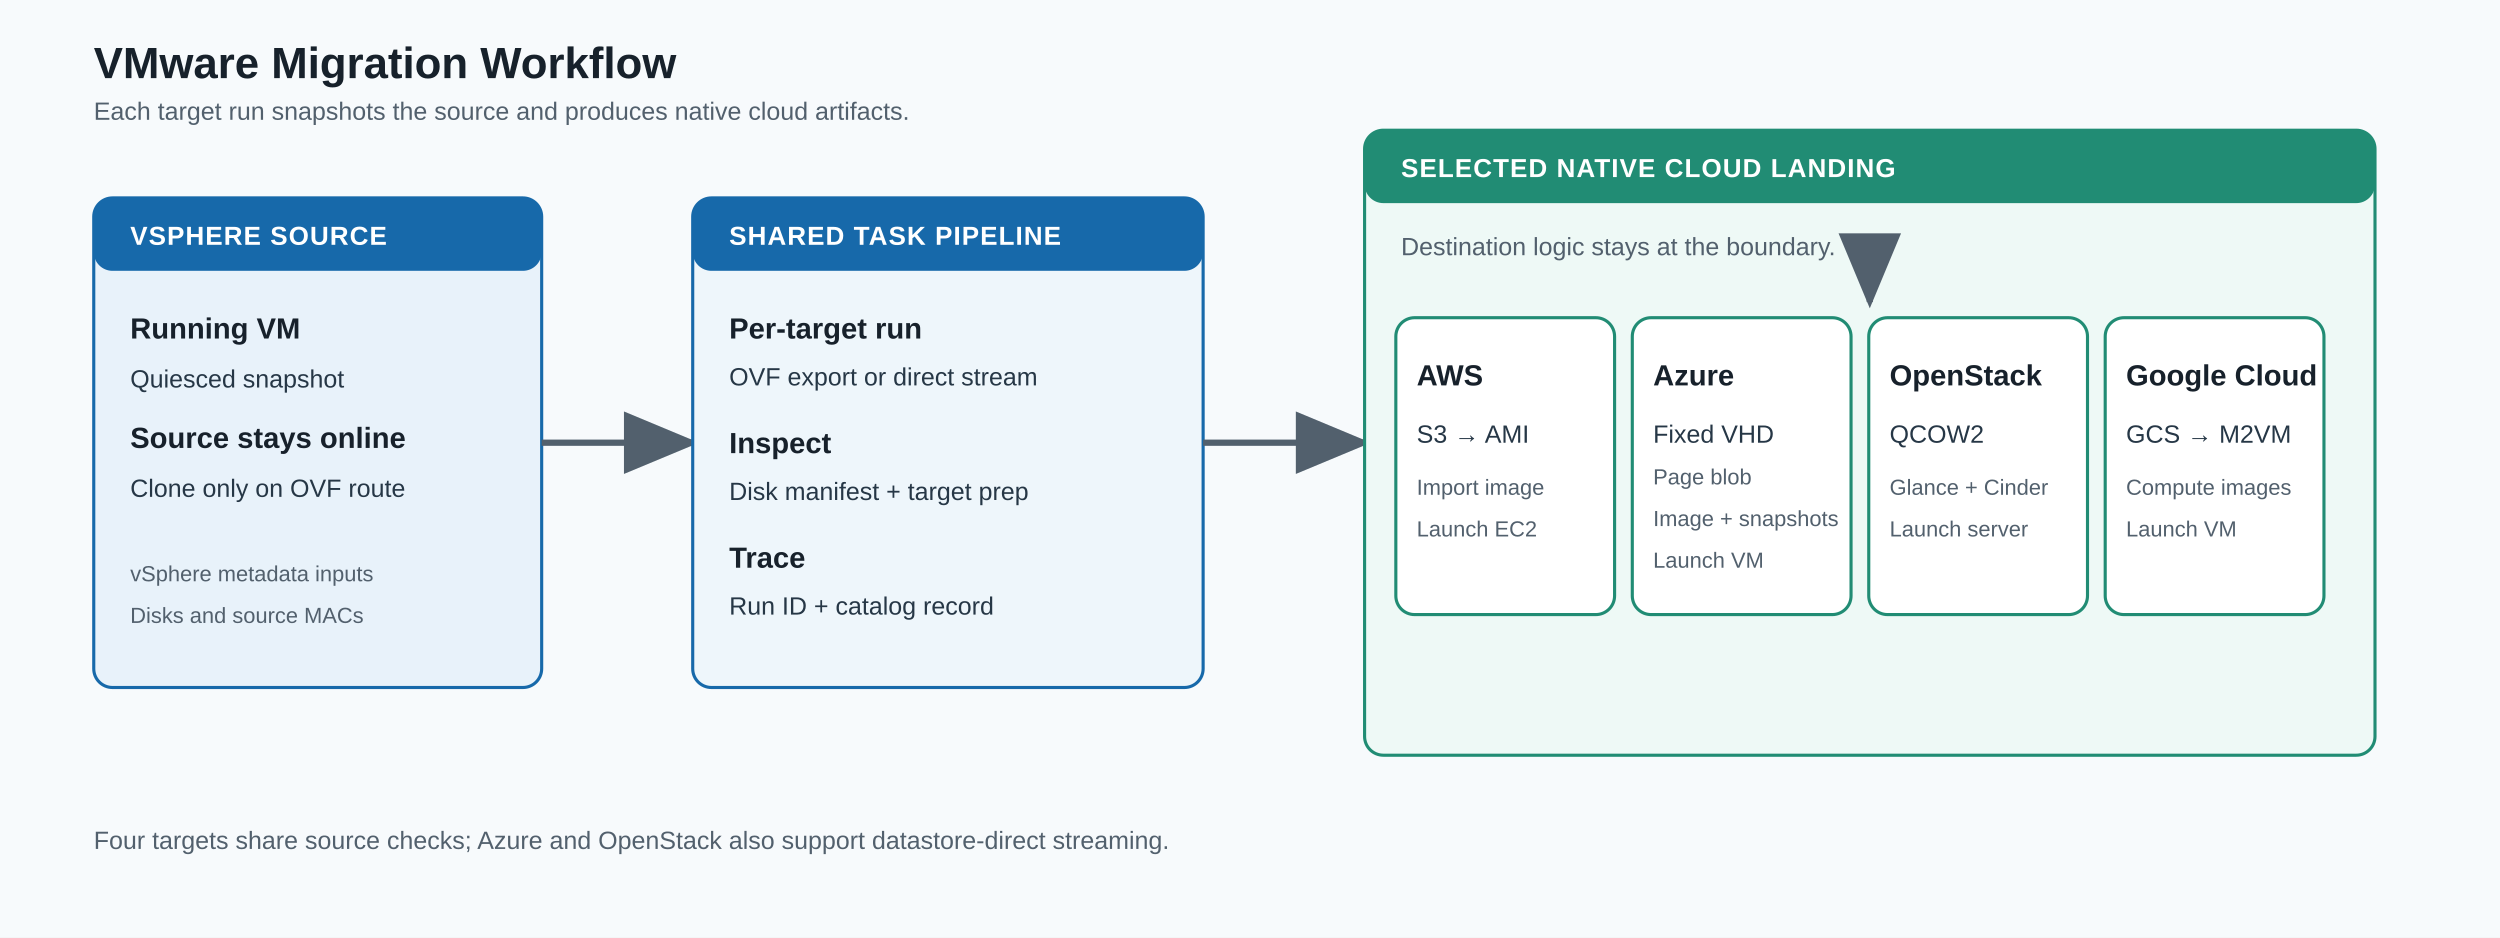
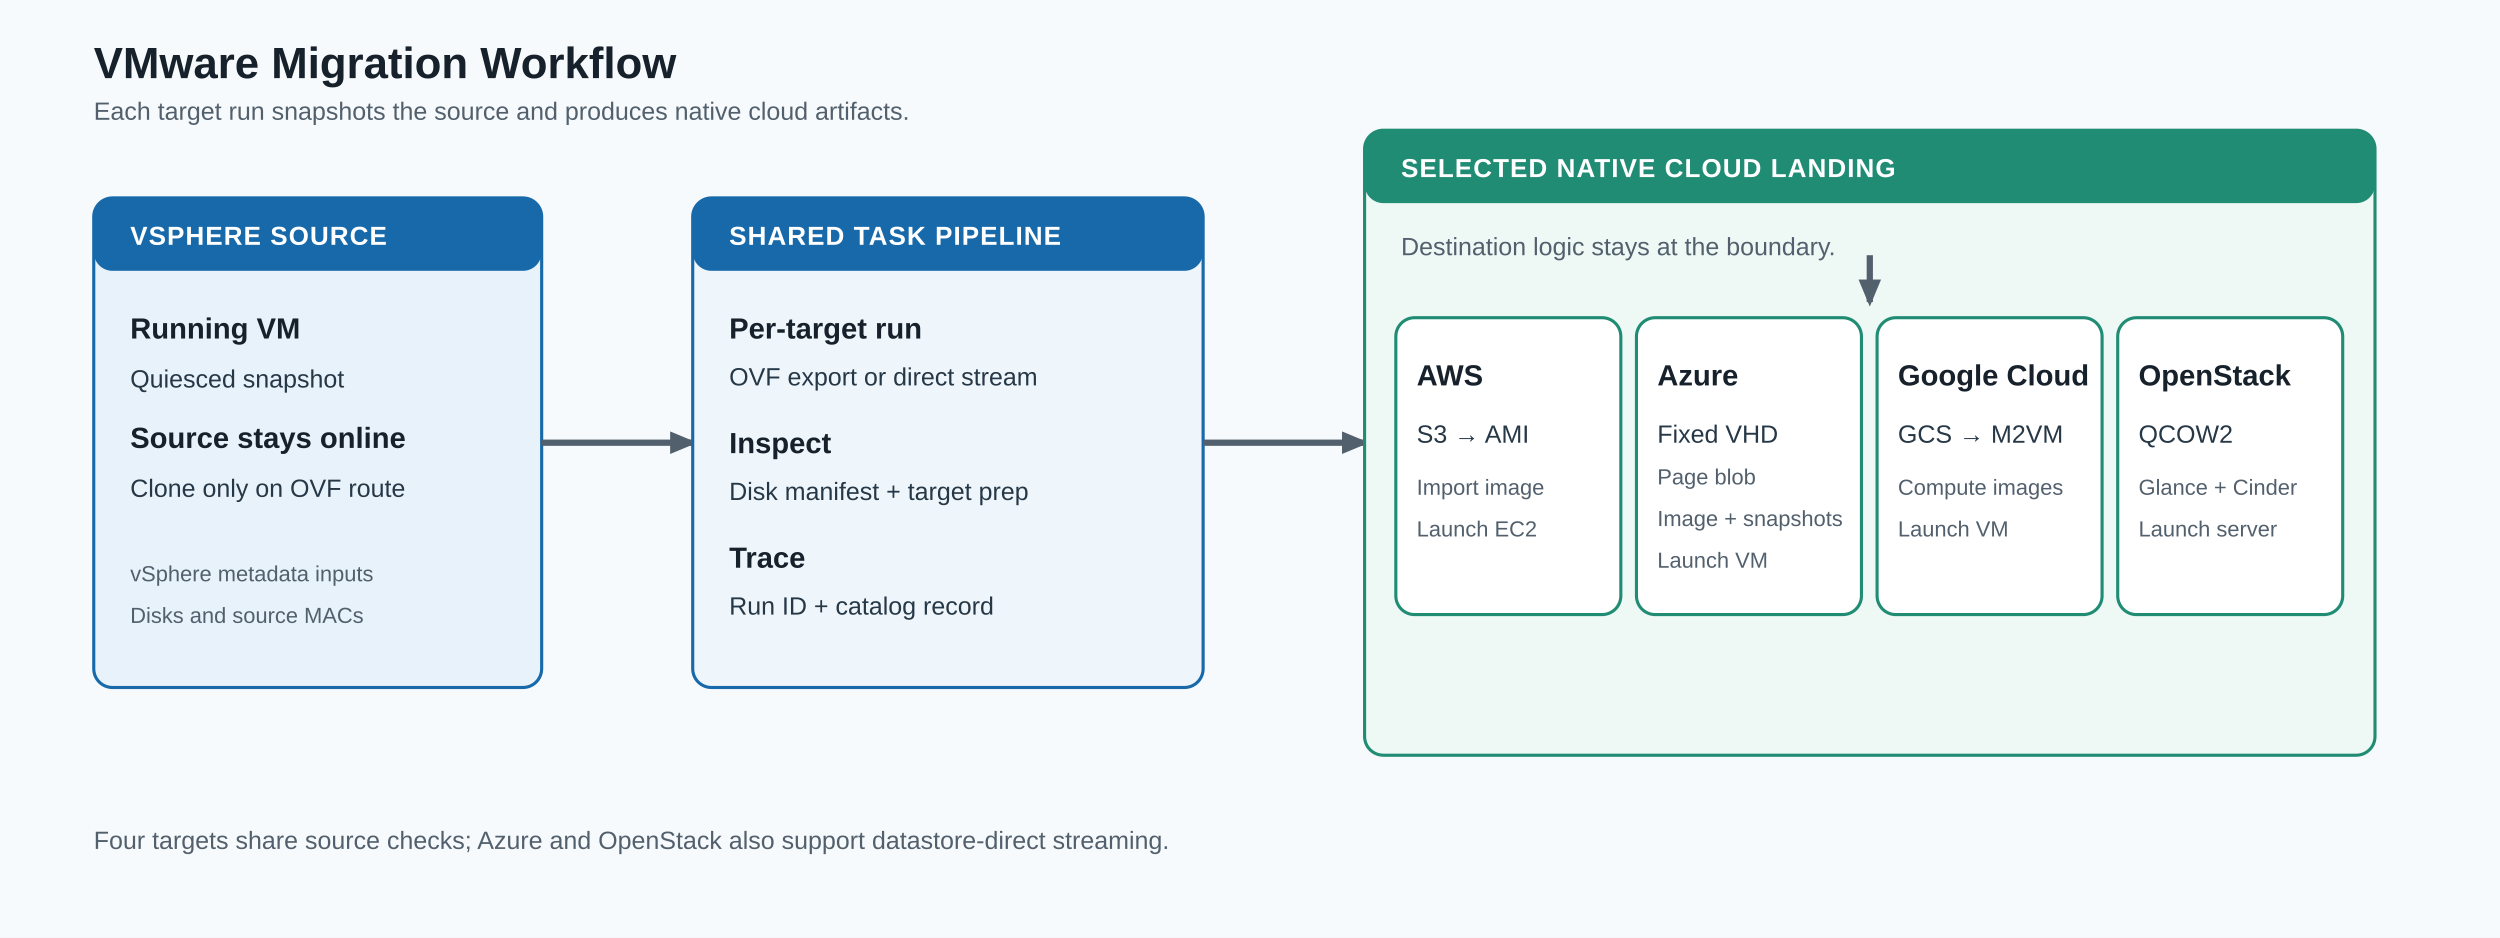
<svg xmlns="http://www.w3.org/2000/svg" width="2400" height="900" viewBox="0 0 2400 900">
  <rect width="2400" height="900" fill="#f7fafc" />
  <style>
    .title { font: 700 42px Arial, sans-serif; fill: #17212b; }
    .subtitle { font: 24px Arial, sans-serif; fill: #52606d; }
    .head { font: 700 25px Arial, sans-serif; fill: #ffffff; letter-spacing: 1px; }
-     .label { font: 700 28px Arial, sans-serif; fill: #17212b; }
+     .label { font: 700 28px Arial, Helvetica, "Liberation Sans", sans-serif; fill: #17212b; }
    .body { font: 24px Arial, sans-serif; fill: #263746; }
    .small { font: 21px Arial, sans-serif; fill: #52606d; }
    .box { stroke: #1769aa; stroke-width: 3; rx: 18; }
    .target { stroke: #218c74; stroke-width: 3; rx: 18; }
    .arrow { stroke: #52606d; stroke-width: 6; fill: none; marker-end: url(#arrow); }
  </style>
  <defs>
-     <marker id="arrow" markerWidth="14" markerHeight="14" refX="11" refY="5" orient="auto">
+     <marker id="arrow" viewBox="0 0 12 10" markerWidth="26" markerHeight="22" markerUnits="userSpaceOnUse" refX="10" refY="5" orient="auto">
      <path d="M0,0 L12,5 L0,10 Z" fill="#52606d" />
    </marker>
  </defs>
  <text x="90" y="75" class="title">VMware Migration Workflow</text>
  <text x="90" y="115" class="subtitle">Each target run snapshots the source and produces native cloud artifacts.</text>
  <rect x="90" y="190" width="430" height="470" class="box" fill="#e8f2fa" />
  <rect x="90" y="190" width="430" height="70" rx="18" fill="#1769aa" />
  <text x="125" y="235" class="head">VSPHERE SOURCE</text>
  <text x="125" y="325" class="label">Running VM</text>
  <text x="125" y="372" class="body">Quiesced snapshot</text>
  <text x="125" y="430" class="label">Source stays online</text>
  <text x="125" y="477" class="body">Clone only on OVF route</text>
  <text x="125" y="558" class="small">vSphere metadata inputs</text>
  <text x="125" y="598" class="small">Disks and source MACs</text>
  <path d="M520 425 H665" class="arrow" />
  <rect x="665" y="190" width="490" height="470" class="box" fill="#eef6fb" />
  <rect x="665" y="190" width="490" height="70" rx="18" fill="#1769aa" />
  <text x="700" y="235" class="head">SHARED TASK PIPELINE</text>
  <text x="700" y="325" class="label">Per-target run</text>
  <text x="700" y="370" class="body">OVF export or direct stream</text>
  <text x="700" y="435" class="label">Inspect</text>
  <text x="700" y="480" class="body">Disk manifest + target prep</text>
  <text x="700" y="545" class="label">Trace</text>
  <text x="700" y="590" class="body">Run ID + catalog record</text>
  <path d="M1155 425 H1310" class="arrow" />
  <rect x="1310" y="125" width="970" height="600" class="target" fill="#eef9f6" />
  <rect x="1310" y="125" width="970" height="70" rx="18" fill="#218c74" />
  <text x="1345" y="170" class="head">SELECTED NATIVE CLOUD LANDING</text>
  <text x="1345" y="245" class="subtitle">Destination logic stays at the boundary.</text>
-   <rect x="1340" y="305" width="210" height="285" class="target" fill="#ffffff" />
+   <rect x="1340" y="305" width="216" height="285" class="target" fill="#ffffff" />
  <text x="1360" y="370" class="label">AWS</text>
  <text x="1360" y="425" class="body">S3 → AMI</text>
  <text x="1360" y="475" class="small">Import image</text>
  <text x="1360" y="515" class="small">Launch EC2</text>
-   <rect x="1567" y="305" width="210" height="285" class="target" fill="#ffffff" />
-   <text x="1587" y="370" class="label">Azure</text>
-   <text x="1587" y="425" class="body">Fixed VHD</text>
-   <text x="1587" y="465" class="small">Page blob</text>
-   <text x="1587" y="505" class="small">Image + snapshots</text>
-   <text x="1587" y="545" class="small">Launch VM</text>
-   <rect x="1794" y="305" width="210" height="285" class="target" fill="#ffffff" />
-   <text x="1814" y="370" class="label">OpenStack</text>
-   <text x="1814" y="425" class="body">QCOW2</text>
-   <text x="1814" y="475" class="small">Glance + Cinder</text>
-   <text x="1814" y="515" class="small">Launch server</text>
-   <rect x="2021" y="305" width="210" height="285" class="target" fill="#ffffff" />
-   <text x="2041" y="370" class="label">Google Cloud</text>
-   <text x="2041" y="425" class="body">GCS → M2VM</text>
-   <text x="2041" y="475" class="small">Compute images</text>
-   <text x="2041" y="515" class="small">Launch VM</text>
+   <rect x="1571" y="305" width="216" height="285" class="target" fill="#ffffff" />
+   <text x="1591" y="370" class="label">Azure</text>
+   <text x="1591" y="425" class="body">Fixed VHD</text>
+   <text x="1591" y="465" class="small">Page blob</text>
+   <text x="1591" y="505" class="small">Image + snapshots</text>
+   <text x="1591" y="545" class="small">Launch VM</text>
+   <rect x="1802" y="305" width="216" height="285" class="target" fill="#ffffff" />
+   <text x="1822" y="370" class="label">Google Cloud</text>
+   <text x="1822" y="425" class="body">GCS → M2VM</text>
+   <text x="1822" y="475" class="small">Compute images</text>
+   <text x="1822" y="515" class="small">Launch VM</text>
+   <rect x="2033" y="305" width="216" height="285" class="target" fill="#ffffff" />
+   <text x="2053" y="370" class="label">OpenStack</text>
+   <text x="2053" y="425" class="body">QCOW2</text>
+   <text x="2053" y="475" class="small">Glance + Cinder</text>
+   <text x="2053" y="515" class="small">Launch server</text>
  <path d="M1795 245 V290" class="arrow" />
  <text x="90" y="815" class="subtitle">Four targets share source checks; Azure and OpenStack also support datastore-direct streaming.</text>
</svg>
